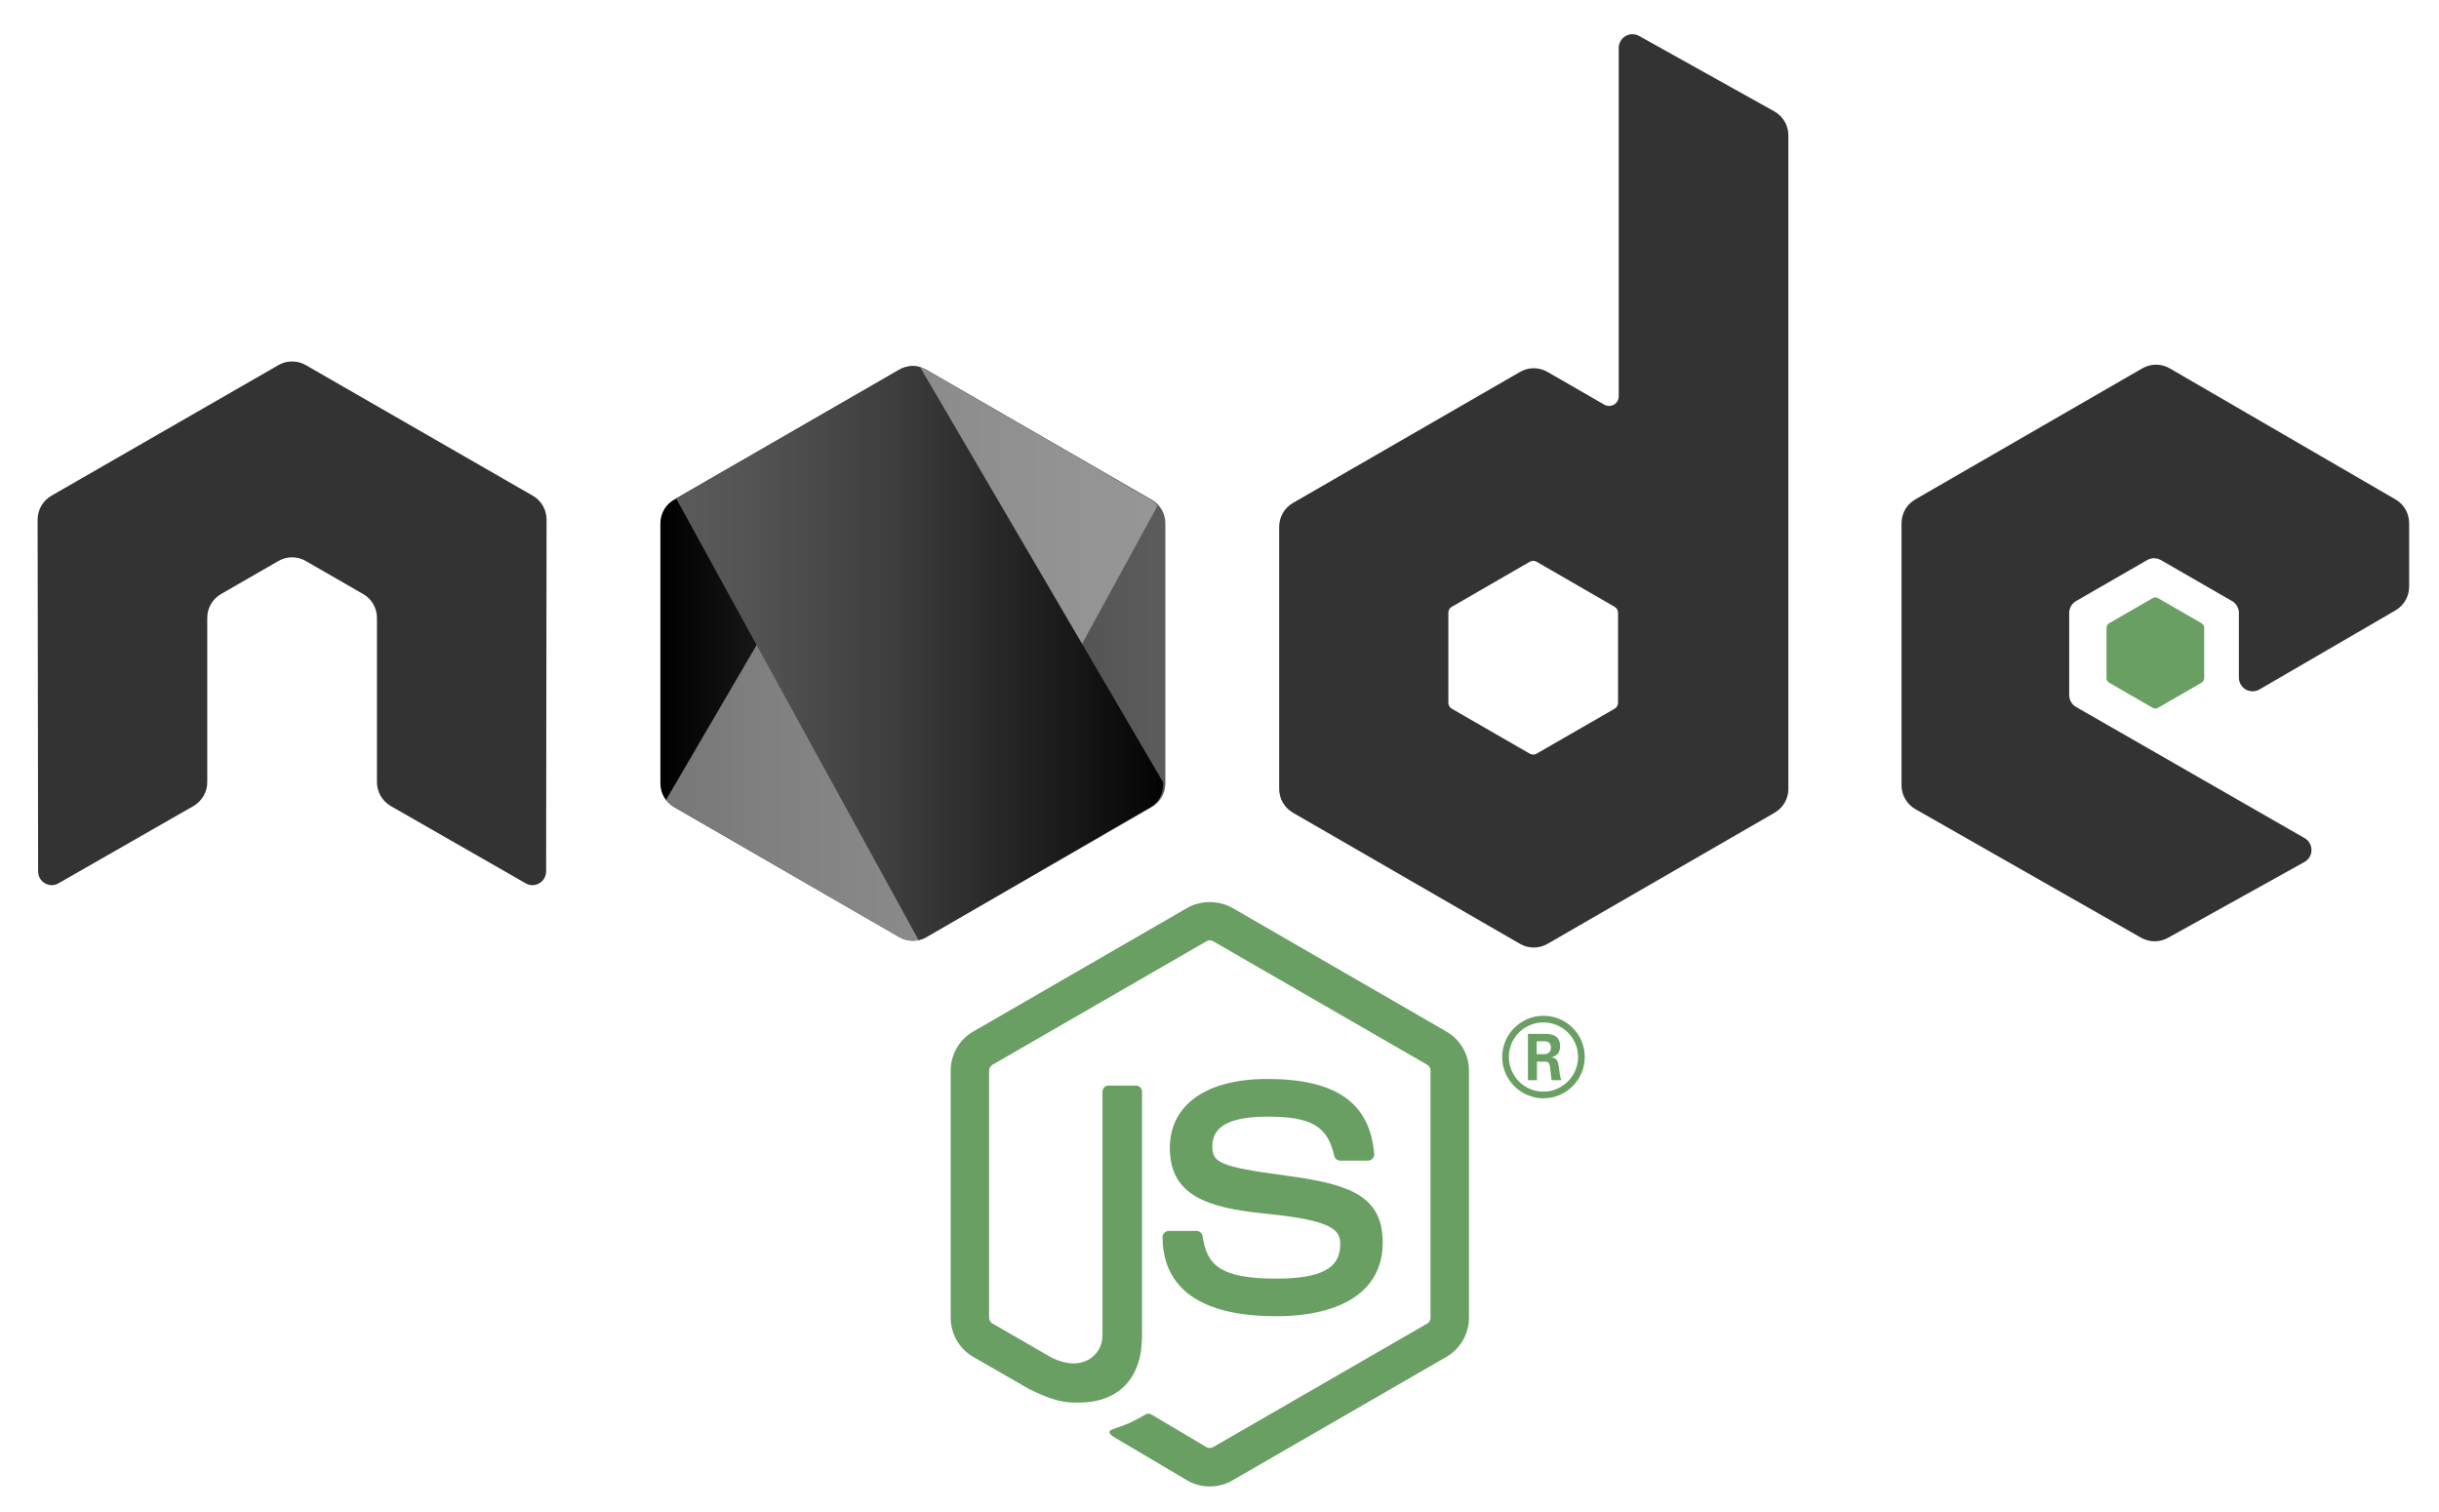
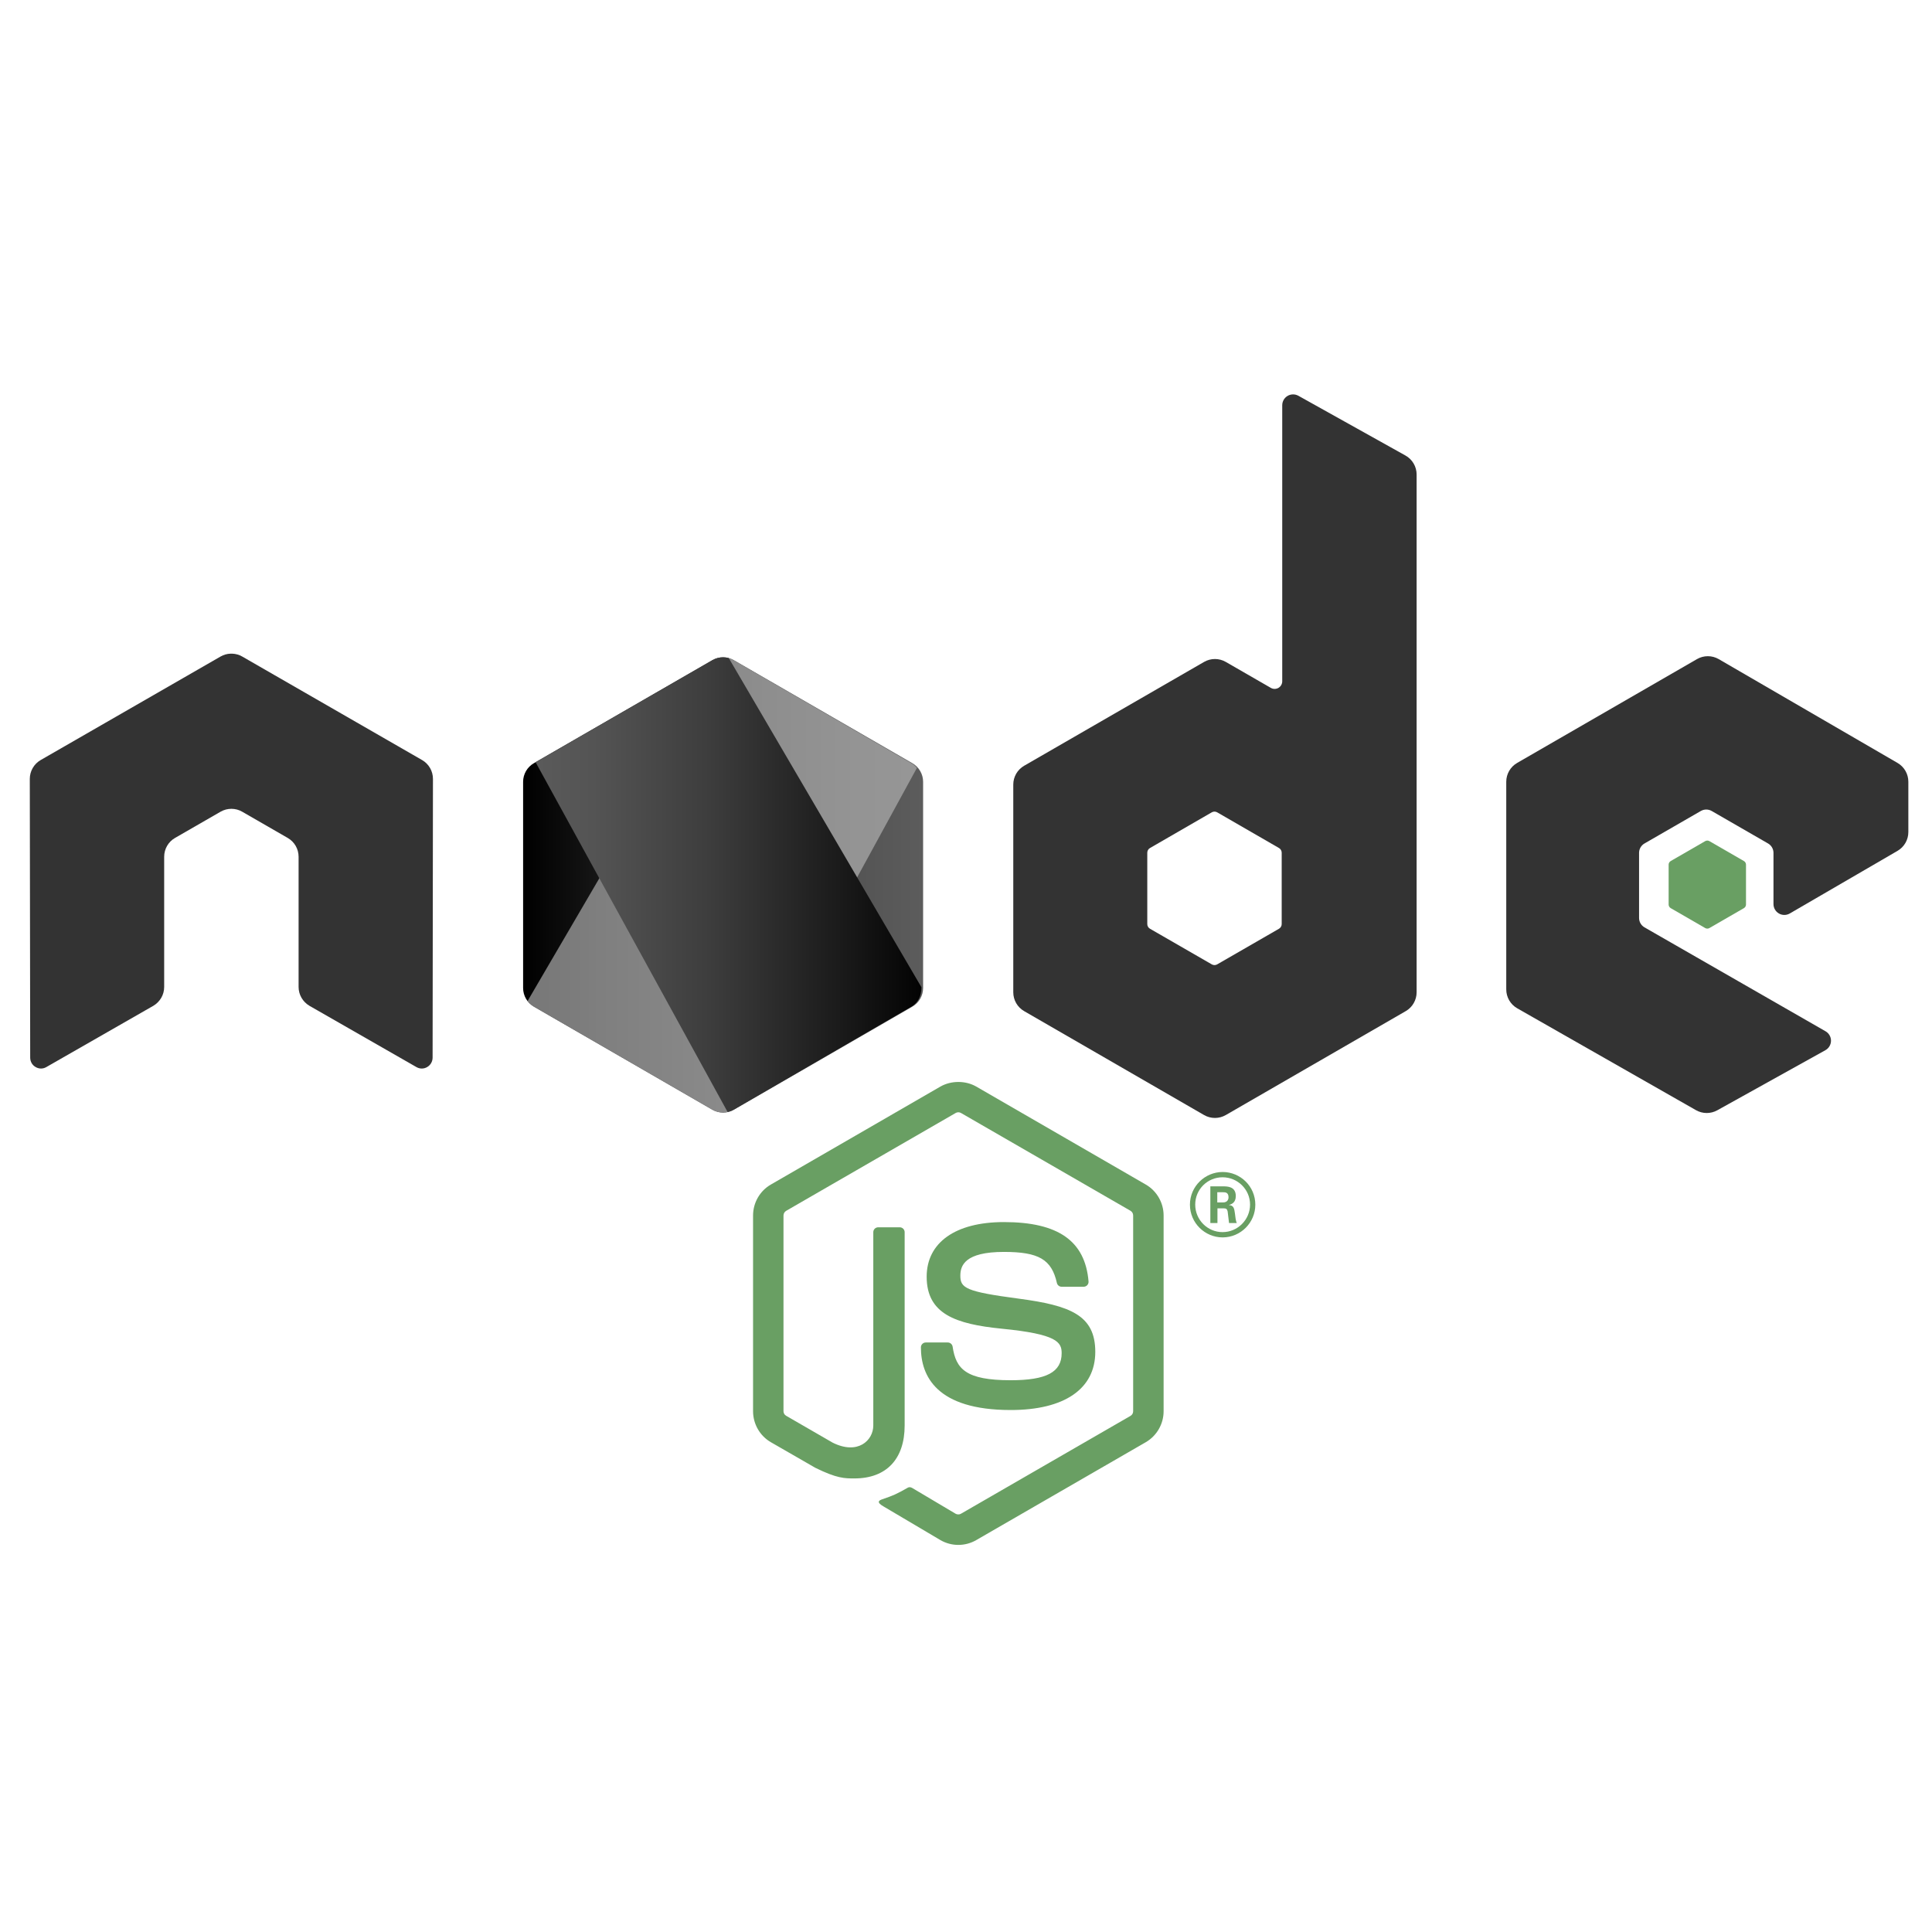
- <svg xmlns="http://www.w3.org/2000/svg" xmlns:xlink="http://www.w3.org/1999/xlink" enable-background="new 0 0 455 282" id="Layer_1" version="1.1" viewBox="0 0 455 282" xml:space="preserve">
+ <svg xmlns="http://www.w3.org/2000/svg" xmlns:xlink="http://www.w3.org/1999/xlink" width="90" height="90" enable-background="new 0 0 455 282" id="Layer_1" version="1.1" viewBox="0 0 455 282" xml:space="preserve">
  <g>
    <g>
      <path d="M225.686,277.337c-1.46,0-2.913-0.382-4.19-1.121l-13.34-7.892c-1.991-1.115-1.018-1.509-0.362-1.738    c2.658-0.922,3.195-1.135,6.031-2.744c0.295-0.166,0.687-0.103,0.992,0.076l10.248,6.084c0.372,0.206,0.896,0.206,1.238,0    l39.953-23.061c0.372-0.212,0.61-0.64,0.61-1.081v-46.108c0-0.451-0.239-0.872-0.62-1.101L226.31,175.61    c-0.368-0.216-0.859-0.216-1.231,0l-39.927,23.047c-0.388,0.222-0.634,0.657-0.634,1.095v46.108c0,0.441,0.245,0.859,0.63,1.068    l10.945,6.324c5.938,2.969,9.574-0.528,9.574-4.041v-45.524c0-0.643,0.518-1.151,1.161-1.151h5.066    c0.634,0,1.158,0.508,1.158,1.151v45.523c0,7.926-4.316,12.471-11.83,12.471c-2.309,0-4.127,0-9.203-2.501l-10.477-6.031    c-2.588-1.496-4.19-4.293-4.19-7.289v-46.108c0-2.996,1.602-5.793,4.19-7.282l39.953-23.087c2.528-1.43,5.889-1.43,8.397,0    l39.95,23.087c2.588,1.496,4.197,4.286,4.197,7.282v46.108c0,2.996-1.609,5.782-4.197,7.289l-39.95,23.067    C228.615,276.955,227.166,277.337,225.686,277.337z" fill="#699F63" />
      <path d="M238.027,245.571c-17.483,0-21.146-8.025-21.146-14.756c0-0.64,0.514-1.151,1.155-1.151h5.165    c0.577,0,1.058,0.415,1.148,0.979c0.78,5.258,3.105,7.912,13.678,7.912c8.417,0,12-1.904,12-6.37    c0-2.574-1.015-4.485-14.096-5.766c-10.931-1.081-17.693-3.497-17.693-12.242c0-8.062,6.794-12.869,18.187-12.869    c12.799,0,19.132,4.442,19.935,13.974c0.03,0.328-0.086,0.644-0.305,0.889c-0.219,0.229-0.524,0.368-0.846,0.368h-5.185    c-0.537,0-1.012-0.382-1.121-0.902c-1.244-5.534-4.27-7.302-12.477-7.302c-9.19,0-10.258,3.202-10.258,5.6    c0,2.906,1.261,3.752,13.669,5.394c12.278,1.622,18.11,3.921,18.11,12.551C257.946,240.585,250.687,245.571,238.027,245.571z" fill="#699F63" />
    </g>
    <g>
      <path d="M295.638,197.216c0,4.237-3.464,7.7-7.7,7.7c-4.197,0-7.7-3.422-7.7-7.7c0-4.359,3.586-7.702,7.7-7.702    C292.095,189.514,295.638,192.856,295.638,197.216z M281.482,197.194c0,3.586,2.893,6.479,6.436,6.479    c3.586,0,6.479-2.954,6.479-6.479c0-3.585-2.932-6.436-6.479-6.436C284.415,190.758,281.482,193.568,281.482,197.194z     M285.045,192.896h2.976c1.018,0,3.016,0,3.016,2.283c0,1.589-1.018,1.914-1.632,2.118c1.184,0.082,1.264,0.856,1.426,1.956    c0.083,0.692,0.206,1.875,0.448,2.281h-1.831c-0.043-0.406-0.328-2.608-0.328-2.729c-0.119-0.49-0.285-0.733-0.896-0.733h-1.506    v3.462h-1.672v-8.638H285.045z M286.677,196.685h1.344c1.098,0,1.304-0.773,1.304-1.221c0-1.183-0.816-1.183-1.264-1.183h-1.383    L286.677,196.685L286.677,196.685z" fill="#699F63" />
    </g>
    <path d="M101.964,96.943c0-1.841-0.969-3.533-2.558-4.446L57.047,68.119c-0.716-0.421-1.52-0.64-2.332-0.674   c-0.073,0-0.378,0-0.438,0c-0.81,0.033-1.612,0.252-2.339,0.674L9.579,92.497C8,93.409,7.018,95.101,7.018,96.943l0.093,65.641   c0,0.912,0.474,1.762,1.277,2.21c0.786,0.471,1.758,0.471,2.541,0l25.174-14.415c1.592-0.945,2.561-2.614,2.561-4.439v-30.668   c0-1.828,0.969-3.52,2.554-4.429l10.719-6.174c0.799-0.461,1.672-0.687,2.565-0.687c0.872,0,1.768,0.226,2.544,0.687l10.716,6.174   c1.586,0.909,2.558,2.601,2.558,4.429v30.668c0,1.825,0.982,3.504,2.565,4.439l25.167,14.415c0.79,0.471,1.775,0.471,2.558,0   c0.78-0.448,1.271-1.297,1.271-2.21L101.964,96.943z" fill="#333333" />
    <path d="M305.781,6.708c-0.793-0.441-1.76-0.431-2.543,0.028c-0.781,0.46-1.262,1.299-1.262,2.206v65.006   c0,0.639-0.342,1.231-0.894,1.551c-0.554,0.32-1.238,0.32-1.792,0l-10.609-6.113c-1.583-0.912-3.53-0.91-5.112,0.002   l-42.376,24.455c-1.584,0.914-2.559,2.603-2.559,4.431v48.921c0,1.828,0.975,3.517,2.558,4.432l42.374,24.474   c1.584,0.914,3.535,0.914,5.119,0l42.38-24.474c1.583-0.916,2.558-2.604,2.558-4.432V25.248c0-1.855-1.004-3.565-2.624-4.469   L305.781,6.708z M301.849,131.122c0,0.456-0.244,0.879-0.64,1.106l-14.549,8.387c-0.395,0.227-0.882,0.227-1.277,0l-14.55-8.387   c-0.396-0.227-0.64-0.65-0.64-1.106v-16.8c0-0.456,0.244-0.879,0.639-1.108l14.549-8.403c0.396-0.229,0.884-0.229,1.28,0   l14.549,8.403c0.395,0.229,0.639,0.652,0.639,1.108V131.122z" fill="#333333" />
    <g>
      <path d="M446.884,113.882c1.576-0.916,2.546-2.601,2.546-4.424V97.603c0-1.823-0.97-3.51-2.548-4.426    l-42.103-24.446c-1.584-0.921-3.54-0.922-5.127-0.007l-42.36,24.455c-1.583,0.914-2.558,2.603-2.558,4.431v48.908    c0,1.84,0.987,3.536,2.585,4.446l42.097,23.988c1.553,0.886,3.455,0.896,5.018,0.028l25.462-14.153    c0.808-0.449,1.311-1.297,1.315-2.219c0.007-0.922-0.484-1.776-1.284-2.236l-42.629-24.467c-0.796-0.456-1.285-1.304-1.285-2.22    v-15.327c0-0.914,0.488-1.76,1.28-2.216l13.267-7.649c0.79-0.456,1.765-0.456,2.554,0l13.274,7.649    c0.793,0.456,1.28,1.302,1.28,2.216v12.059c0,0.916,0.49,1.762,1.282,2.218c0.793,0.458,1.77,0.454,2.561-0.005L446.884,113.882z" fill="#333333" />
      <path d="M401.591,111.591c0.304-0.176,0.678-0.176,0.982,0l8.131,4.691c0.304,0.176,0.491,0.499,0.491,0.851v9.389    c0,0.352-0.187,0.675-0.491,0.851l-8.131,4.691c-0.304,0.176-0.678,0.176-0.982,0l-8.125-4.691    c-0.304-0.176-0.491-0.499-0.491-0.851v-9.389c0-0.352,0.187-0.675,0.491-0.851L401.591,111.591z" fill="#699F63" />
    </g>
    <g>
      <linearGradient gradientTransform="matrix(1 0 0 -1 0 284.11)" gradientUnits="userSpaceOnUse" id="XMLID_2_" x1="123.196" x2="217.4" y1="162.196" y2="162.196">
        <stop offset="0.005" style="stop-color:#000000" />
        <stop offset="0.194" style="stop-color:#171717" />
        <stop offset="0.542" style="stop-color:#3D3D3D" />
        <stop offset="0.824" style="stop-color:#545454" />
        <stop offset="1" style="stop-color:#5C5C5C" />
      </linearGradient>
      <path d="M167.756,68.979c1.57-0.907,3.505-0.907,5.075,0l42.03,24.255    c1.572,0.907,2.539,2.582,2.539,4.397v48.546c0,1.813-0.967,3.489-2.538,4.397l-42.03,24.274c-1.571,0.907-3.507,0.907-5.078,0    l-42.021-24.274c-1.57-0.908-2.537-2.583-2.537-4.397V97.629c0-1.813,0.968-3.489,2.539-4.395L167.756,68.979z" fill="url(#XMLID_2_)" id="XMLID_67_" />
      <g>
        <g>
          <defs>
            <path d="M172.841,68.979c-1.57-0.907-3.505-0.907-5.075,0l-42.03,24.255c-1.572,0.907-2.539,2.582-2.539,4.397       v48.546c0,1.813,0.968,3.489,2.538,4.397l42.03,24.274c1.571,0.907,3.507,0.907,5.078,0l42.021-24.274       c1.57-0.908,2.537-2.583,2.537-4.397V97.629c0-1.813-0.967-3.489-2.539-4.395L172.841,68.979z" id="SVGID_1_" />
          </defs>
          <clipPath id="SVGID_2_">
            <use overflow="visible" xlink:href="#SVGID_1_" />
          </clipPath>
          <g clip-path="url(#SVGID_2_)">
            <path d="M167.707,68.979l-42.07,24.255c-1.571,0.907-2.637,2.582-2.637,4.395v48.548       c0,1.178,0.444,2.293,1.182,3.182l47.297-80.907C170.216,68.142,168.857,68.314,167.707,68.979z" fill="none" />
            <path d="M171.746,175.275c0.337-0.109,0.669-0.245,0.986-0.428l41.93-24.274c1.57-0.908,2.337-2.583,2.337-4.397       V97.63c0-1.218-0.36-2.367-1.066-3.269L171.746,175.275z" fill="none" />
            <path d="M214.649,93.233l-41.843-24.255       c-0.419-0.242-0.867-0.414-1.327-0.527l-47.297,80.907c0.398,0.48,0.878,0.896,1.428,1.214l42.094,24.274       c1.255,0.724,2.707,0.86,4.042,0.428l44.188-80.914C215.588,93.919,215.165,93.531,214.649,93.233z" enable-background="new    " fill="#B4B4B4" opacity="0.66" />
          </g>
        </g>
        <g>
          <defs>
            <path d="M172.841,68.979c-1.57-0.907-3.505-0.907-5.075,0l-42.03,24.255c-1.572,0.907-2.539,2.582-2.539,4.397       v48.546c0,1.813,0.968,3.489,2.538,4.397l42.03,24.274c1.571,0.907,3.507,0.907,5.078,0l42.021-24.274       c1.57-0.908,2.537-2.583,2.537-4.397V97.629c0-1.813-0.967-3.489-2.539-4.395L172.841,68.979z" id="SVGID_3_" />
          </defs>
          <clipPath id="SVGID_4_">
            <use overflow="visible" xlink:href="#SVGID_3_" />
          </clipPath>
          <g clip-path="url(#SVGID_4_)">
            <path d="M126.114,92.958l-0.477,0.275C124.066,94.14,123,95.815,123,97.628v48.548c0,1.813,1.041,3.489,2.61,4.397       l42.094,24.274c1.134,0.655,2.431,0.829,3.656,0.539L126.114,92.958z" fill="none" />
            <path d="M217,97.63c0-1.815-0.78-3.49-2.351-4.397l-41.843-24.255c-0.37-0.214-0.763-0.373-1.166-0.486       L217,145.986V97.63z" fill="none" />
            <linearGradient gradientTransform="matrix(1 0 0 -1 0 284.11)" gradientUnits="userSpaceOnUse" id="SVGID_5_" x1="122.545" x2="219.723" y1="162.266" y2="162.266">
              <stop offset="0" style="stop-color:#5C5C5C" />
              <stop offset="0.176" style="stop-color:#545454" />
              <stop offset="0.458" style="stop-color:#3D3D3D" />
              <stop offset="0.806" style="stop-color:#171717" />
              <stop offset="0.995" style="stop-color:#000000" />
            </linearGradient>
            <path d="M172.732,174.847l41.93-24.274c1.57-0.908,2.337-2.583,2.337-4.397v-0.19l-45.36-77.493       c-1.307-0.366-2.733-0.207-3.933,0.486l-41.593,23.98l45.246,82.428C171.832,175.274,172.295,175.1,172.732,174.847z" fill="url(#SVGID_5_)" />
          </g>
        </g>
      </g>
    </g>
  </g>
</svg>
